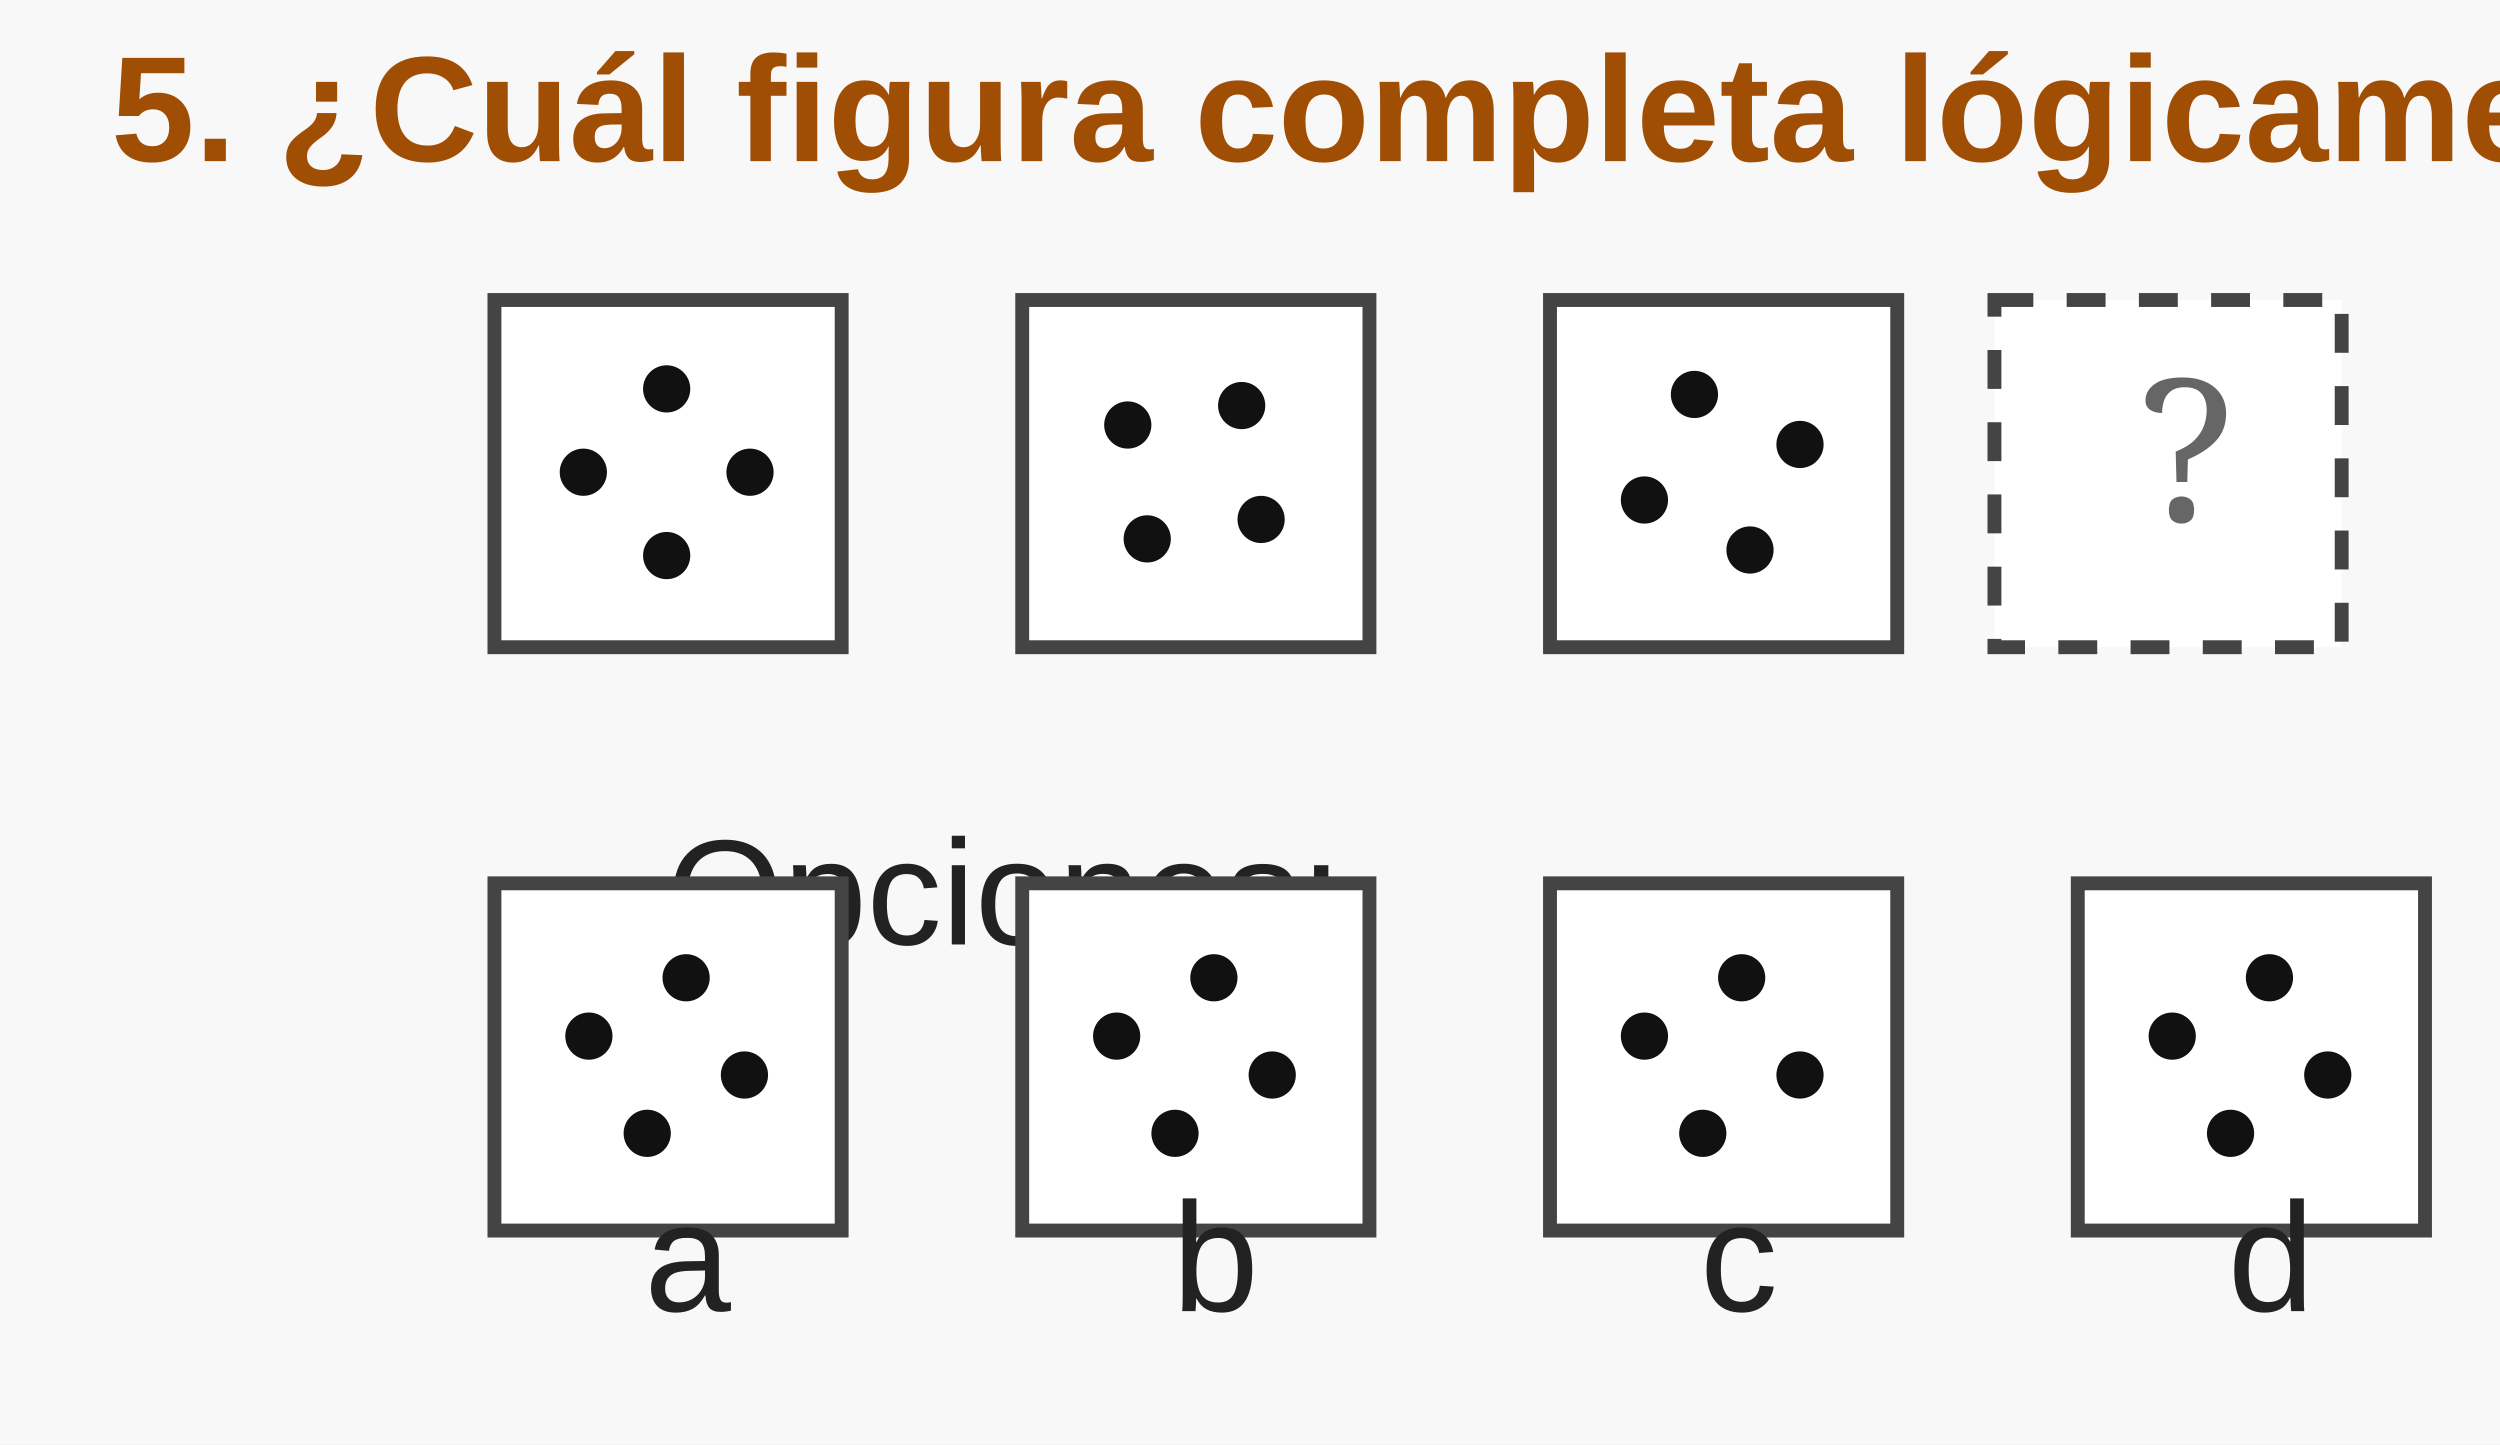
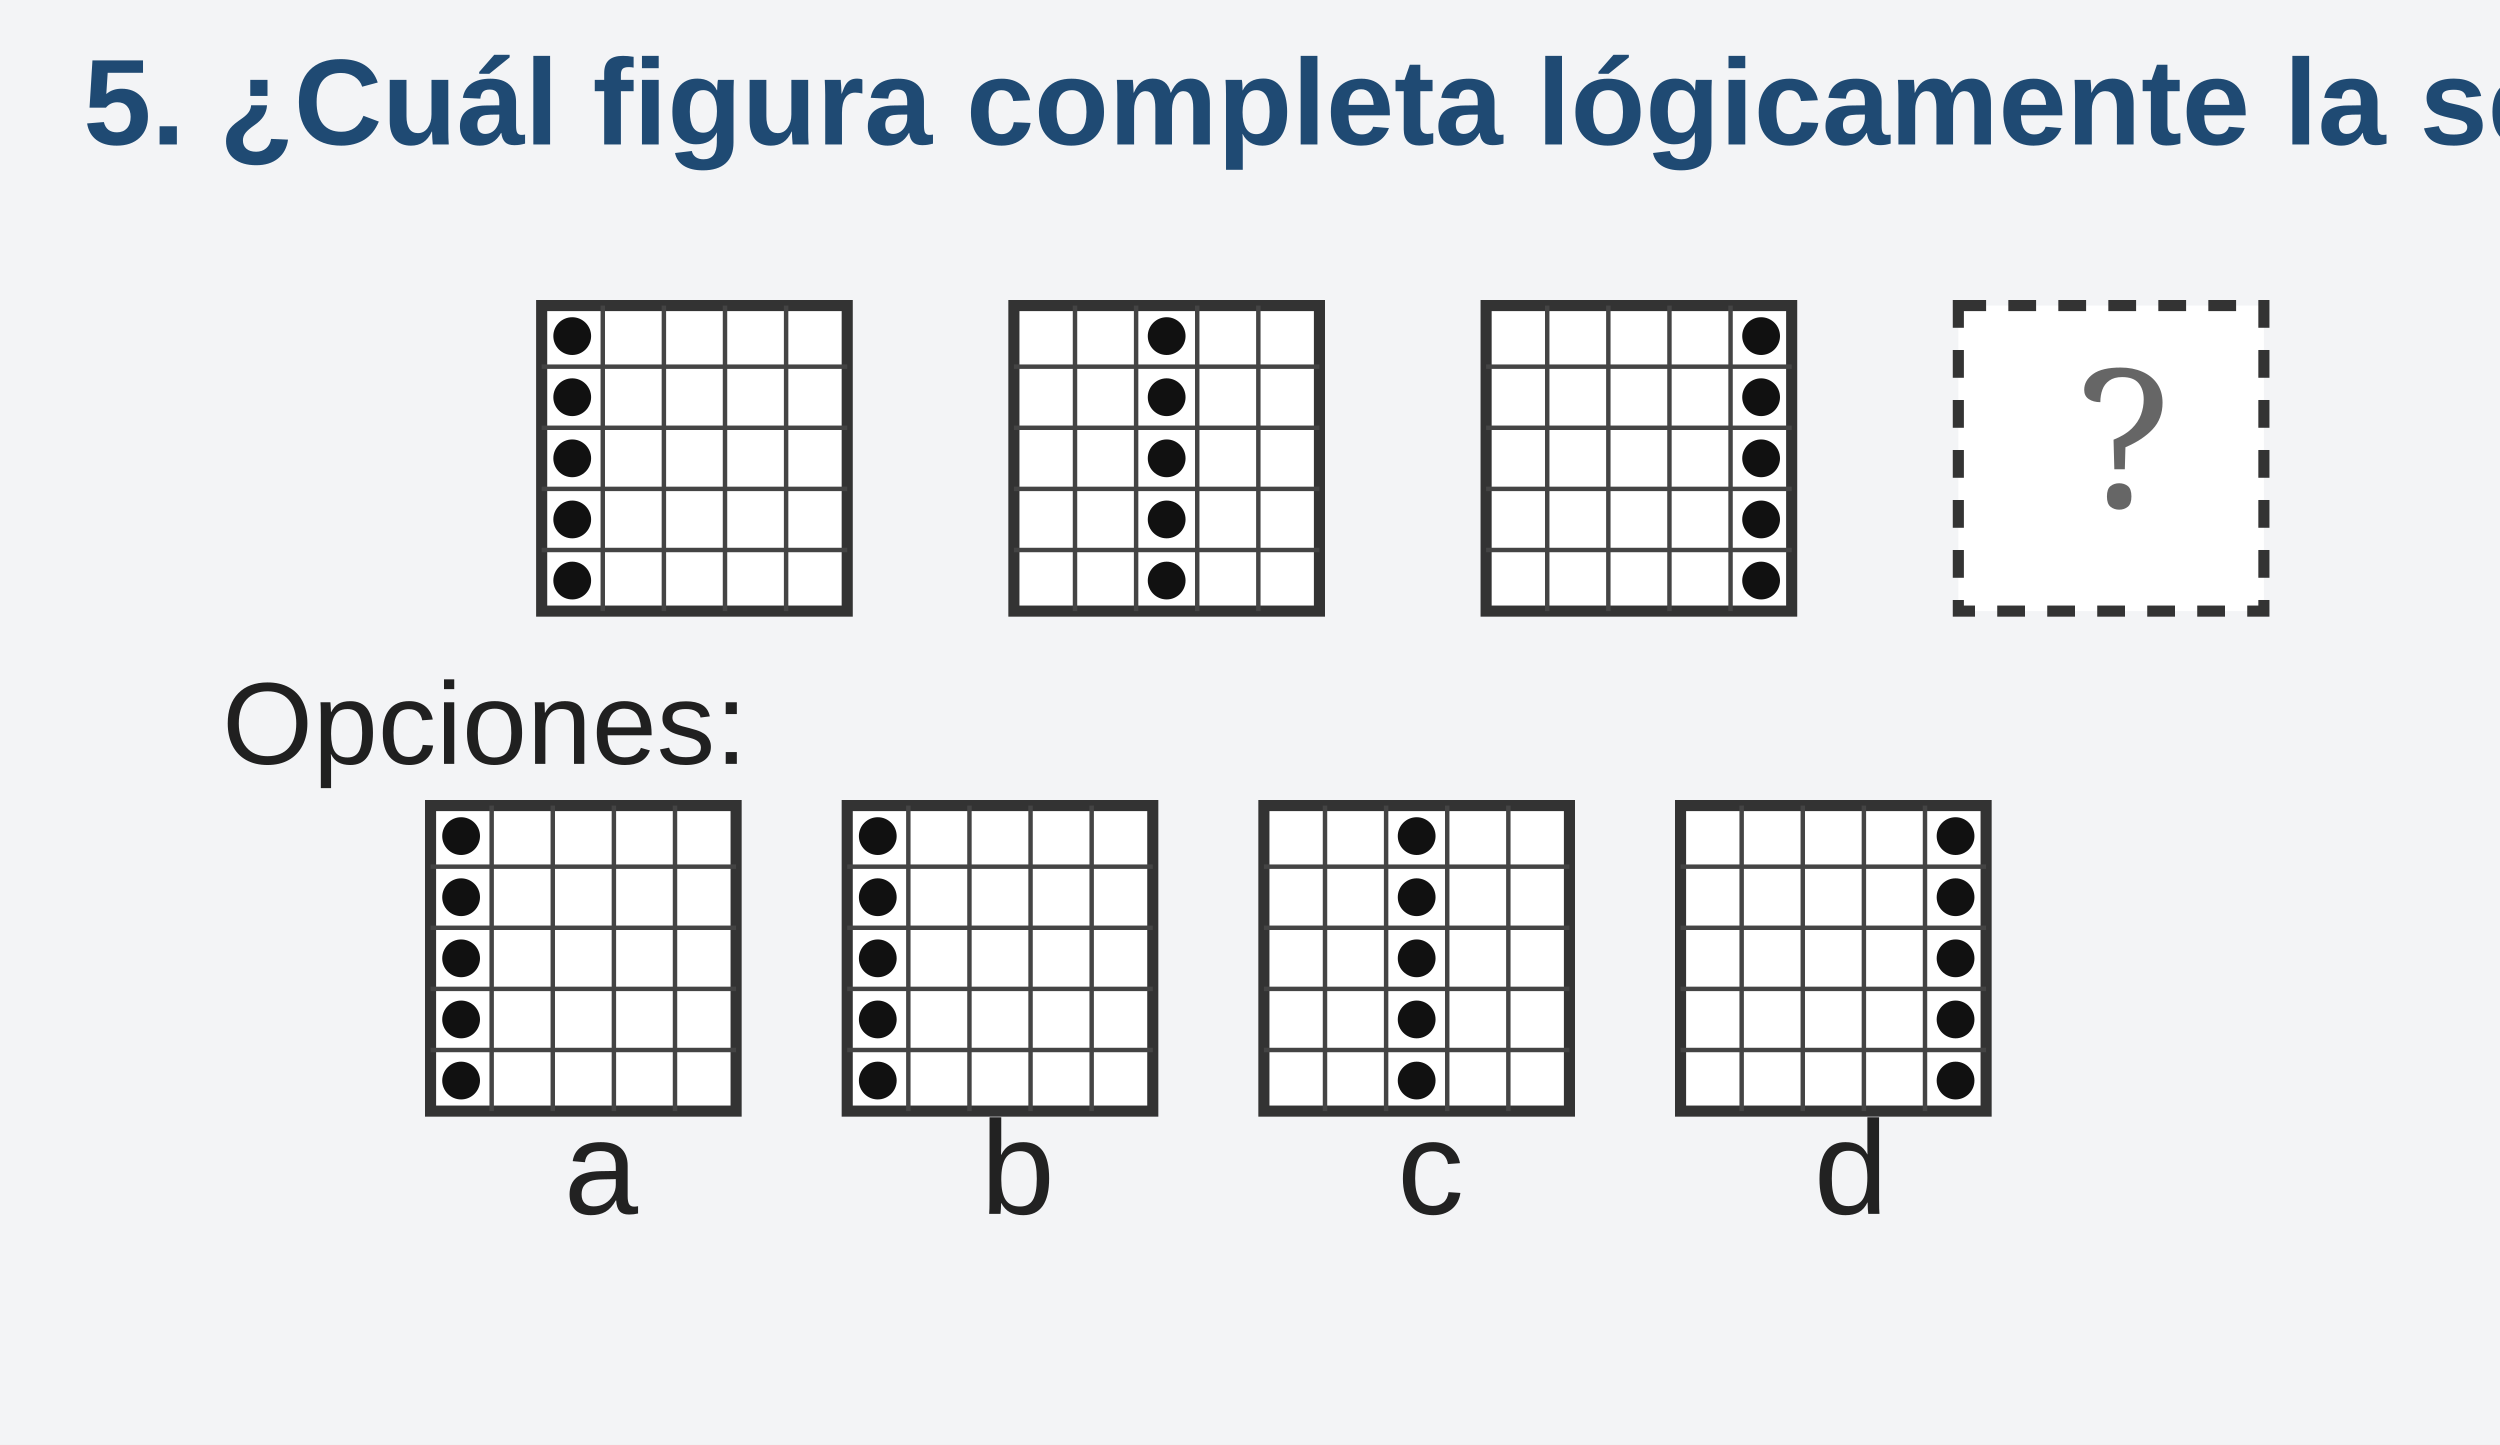
<svg xmlns="http://www.w3.org/2000/svg" width="900" height="520" viewBox="0 0 900 520">
-   <rect width="100%" height="100%" fill="#f8f8f8" />
-   <text x="40" y="58" font-family="Arial" font-size="54" font-weight="700" fill="#a14e05">5. ¿Cuál figura completa lógicamente la serie?</text>
-   <text x="240" y="340" font-family="Arial" font-size="54" fill="#222">Opciones:</text>
-   <rect x="178" y="108" width="125" height="125" fill="white" stroke="#444" stroke-width="5" />
-   <circle cx="270" cy="170" r="8.5" fill="#111" />
-   <circle cx="240" cy="200" r="8.5" fill="#111" />
-   <circle cx="210" cy="170" r="8.5" fill="#111" />
-   <circle cx="240" cy="140" r="8.5" fill="#111" />
-   <rect x="368" y="108" width="125" height="125" fill="white" stroke="#444" stroke-width="5" />
-   <circle cx="454" cy="187" r="8.5" fill="#111" />
-   <circle cx="413" cy="194" r="8.5" fill="#111" />
-   <circle cx="406" cy="153" r="8.5" fill="#111" />
-   <circle cx="447" cy="146" r="8.5" fill="#111" />
-   <rect x="558" y="108" width="125" height="125" fill="white" stroke="#444" stroke-width="5" />
-   <circle cx="630" cy="198" r="8.5" fill="#111" />
-   <circle cx="592" cy="180" r="8.5" fill="#111" />
-   <circle cx="610" cy="142" r="8.5" fill="#111" />
-   <circle cx="648" cy="160" r="8.5" fill="#111" />
-   <rect x="718" y="108" width="125" height="125" fill="white" stroke="#444" stroke-width="5" stroke-dasharray="14 12" />
-   <text x="770" y="188" font-family="Georgia" font-size="72" fill="#666">?</text>
-   <rect x="178" y="318" width="125" height="125" fill="white" stroke="#444" stroke-width="5" />
-   <circle cx="233" cy="408" r="8.5" fill="#111" />
-   <circle cx="212" cy="373" r="8.5" fill="#111" />
-   <circle cx="247" cy="352" r="8.5" fill="#111" />
-   <circle cx="268" cy="387" r="8.5" fill="#111" />
-   <text x="232" y="472" font-family="Arial" font-size="56" fill="#222">a</text>
-   <rect x="368" y="318" width="125" height="125" fill="white" stroke="#444" stroke-width="5" />
-   <circle cx="423" cy="408" r="8.5" fill="#111" />
-   <circle cx="402" cy="373" r="8.5" fill="#111" />
-   <circle cx="437" cy="352" r="8.5" fill="#111" />
-   <circle cx="458" cy="387" r="8.5" fill="#111" />
-   <text x="422" y="472" font-family="Arial" font-size="56" fill="#222">b</text>
-   <rect x="558" y="318" width="125" height="125" fill="white" stroke="#444" stroke-width="5" />
-   <circle cx="613" cy="408" r="8.5" fill="#111" />
-   <circle cx="592" cy="373" r="8.5" fill="#111" />
-   <circle cx="627" cy="352" r="8.5" fill="#111" />
-   <circle cx="648" cy="387" r="8.5" fill="#111" />
-   <text x="612" y="472" font-family="Arial" font-size="56" fill="#222">c</text>
-   <rect x="748" y="318" width="125" height="125" fill="white" stroke="#444" stroke-width="5" />
-   <circle cx="803" cy="408" r="8.5" fill="#111" />
-   <circle cx="782" cy="373" r="8.5" fill="#111" />
-   <circle cx="817" cy="352" r="8.5" fill="#111" />
-   <circle cx="838" cy="387" r="8.5" fill="#111" />
-   <text x="802" y="472" font-family="Arial" font-size="56" fill="#222">d</text>
+   <rect width="100%" height="100%" fill="#f3f4f6" />
+   <text x="30" y="52" font-family="Arial" font-size="44" font-weight="700" fill="#1f4a73">5. ¿Cuál figura completa lógicamente la serie?</text>
+   <text x="80" y="275" font-family="Arial" font-size="42" fill="#202020">Opciones:</text>
+   <defs>
+     <pattern id="hatch" width="6" height="6" patternUnits="userSpaceOnUse" patternTransform="rotate(45)">
+       <line x1="0" y1="0" x2="0" y2="6" stroke="#666" stroke-width="2" />
+     </pattern>
+   </defs>
+   <rect x="195" y="110" width="110" height="110" fill="white" stroke="#333" stroke-width="4" />
+   <line x1="217.0" y1="110" x2="217.0" y2="220" stroke="#444" stroke-width="1.6" />
+   <line x1="195" y1="132.0" x2="305" y2="132.0" stroke="#444" stroke-width="1.6" />
+   <line x1="239.0" y1="110" x2="239.0" y2="220" stroke="#444" stroke-width="1.6" />
+   <line x1="195" y1="154.0" x2="305" y2="154.0" stroke="#444" stroke-width="1.6" />
+   <line x1="261.0" y1="110" x2="261.0" y2="220" stroke="#444" stroke-width="1.6" />
+   <line x1="195" y1="176.0" x2="305" y2="176.0" stroke="#444" stroke-width="1.6" />
+   <line x1="283.0" y1="110" x2="283.0" y2="220" stroke="#444" stroke-width="1.6" />
+   <line x1="195" y1="198.0" x2="305" y2="198.0" stroke="#444" stroke-width="1.6" />
+   <circle cx="206.0" cy="121.0" r="6.8" fill="#111" />
+   <circle cx="206.0" cy="143.0" r="6.8" fill="#111" />
+   <circle cx="206.0" cy="165.0" r="6.8" fill="#111" />
+   <circle cx="206.0" cy="187.0" r="6.8" fill="#111" />
+   <circle cx="206.0" cy="209.0" r="6.8" fill="#111" />
+   <rect x="365" y="110" width="110" height="110" fill="white" stroke="#333" stroke-width="4" />
+   <line x1="387.0" y1="110" x2="387.0" y2="220" stroke="#444" stroke-width="1.6" />
+   <line x1="365" y1="132.0" x2="475" y2="132.0" stroke="#444" stroke-width="1.6" />
+   <line x1="409.0" y1="110" x2="409.0" y2="220" stroke="#444" stroke-width="1.6" />
+   <line x1="365" y1="154.0" x2="475" y2="154.0" stroke="#444" stroke-width="1.6" />
+   <line x1="431.0" y1="110" x2="431.0" y2="220" stroke="#444" stroke-width="1.6" />
+   <line x1="365" y1="176.0" x2="475" y2="176.0" stroke="#444" stroke-width="1.6" />
+   <line x1="453.0" y1="110" x2="453.0" y2="220" stroke="#444" stroke-width="1.6" />
+   <line x1="365" y1="198.0" x2="475" y2="198.0" stroke="#444" stroke-width="1.6" />
+   <circle cx="420.0" cy="121.0" r="6.8" fill="#111" />
+   <circle cx="420.0" cy="143.0" r="6.8" fill="#111" />
+   <circle cx="420.0" cy="165.0" r="6.8" fill="#111" />
+   <circle cx="420.0" cy="187.0" r="6.8" fill="#111" />
+   <circle cx="420.0" cy="209.0" r="6.8" fill="#111" />
+   <rect x="535" y="110" width="110" height="110" fill="white" stroke="#333" stroke-width="4" />
+   <line x1="557.0" y1="110" x2="557.0" y2="220" stroke="#444" stroke-width="1.6" />
+   <line x1="535" y1="132.0" x2="645" y2="132.0" stroke="#444" stroke-width="1.6" />
+   <line x1="579.0" y1="110" x2="579.0" y2="220" stroke="#444" stroke-width="1.6" />
+   <line x1="535" y1="154.0" x2="645" y2="154.0" stroke="#444" stroke-width="1.6" />
+   <line x1="601.0" y1="110" x2="601.0" y2="220" stroke="#444" stroke-width="1.6" />
+   <line x1="535" y1="176.0" x2="645" y2="176.0" stroke="#444" stroke-width="1.6" />
+   <line x1="623.0" y1="110" x2="623.0" y2="220" stroke="#444" stroke-width="1.6" />
+   <line x1="535" y1="198.0" x2="645" y2="198.0" stroke="#444" stroke-width="1.6" />
+   <circle cx="634.0" cy="121.0" r="6.8" fill="#111" />
+   <circle cx="634.0" cy="143.0" r="6.8" fill="#111" />
+   <circle cx="634.0" cy="165.0" r="6.8" fill="#111" />
+   <circle cx="634.0" cy="187.0" r="6.8" fill="#111" />
+   <circle cx="634.0" cy="209.0" r="6.8" fill="#111" />
+   <rect x="705" y="110" width="110" height="110" fill="white" stroke="#333" stroke-width="4" stroke-dasharray="10 8" />
+   <text x="748" y="183" font-family="Georgia" font-size="70" fill="#666">?</text>
+   <rect x="155" y="290" width="110" height="110" fill="white" stroke="#333" stroke-width="4" />
+   <line x1="177.0" y1="290" x2="177.0" y2="400" stroke="#444" stroke-width="1.6" />
+   <line x1="155" y1="312.0" x2="265" y2="312.0" stroke="#444" stroke-width="1.6" />
+   <line x1="199.0" y1="290" x2="199.0" y2="400" stroke="#444" stroke-width="1.6" />
+   <line x1="155" y1="334.0" x2="265" y2="334.0" stroke="#444" stroke-width="1.6" />
+   <line x1="221.0" y1="290" x2="221.0" y2="400" stroke="#444" stroke-width="1.6" />
+   <line x1="155" y1="356.0" x2="265" y2="356.0" stroke="#444" stroke-width="1.6" />
+   <line x1="243.0" y1="290" x2="243.0" y2="400" stroke="#444" stroke-width="1.6" />
+   <line x1="155" y1="378.0" x2="265" y2="378.0" stroke="#444" stroke-width="1.6" />
+   <circle cx="166.0" cy="301.0" r="6.8" fill="#111" />
+   <circle cx="166.0" cy="323.0" r="6.8" fill="#111" />
+   <circle cx="166.0" cy="345.0" r="6.8" fill="#111" />
+   <circle cx="166.0" cy="367.0" r="6.8" fill="#111" />
+   <circle cx="166.0" cy="389.0" r="6.8" fill="#111" />
+   <text x="203" y="437" font-family="Arial" font-size="48" fill="#222">a</text>
+   <rect x="305" y="290" width="110" height="110" fill="white" stroke="#333" stroke-width="4" />
+   <line x1="327.0" y1="290" x2="327.0" y2="400" stroke="#444" stroke-width="1.6" />
+   <line x1="305" y1="312.0" x2="415" y2="312.0" stroke="#444" stroke-width="1.6" />
+   <line x1="349.0" y1="290" x2="349.0" y2="400" stroke="#444" stroke-width="1.6" />
+   <line x1="305" y1="334.0" x2="415" y2="334.0" stroke="#444" stroke-width="1.6" />
+   <line x1="371.0" y1="290" x2="371.0" y2="400" stroke="#444" stroke-width="1.6" />
+   <line x1="305" y1="356.0" x2="415" y2="356.0" stroke="#444" stroke-width="1.6" />
+   <line x1="393.0" y1="290" x2="393.0" y2="400" stroke="#444" stroke-width="1.6" />
+   <line x1="305" y1="378.0" x2="415" y2="378.0" stroke="#444" stroke-width="1.6" />
+   <circle cx="316.0" cy="301.0" r="6.8" fill="#111" />
+   <circle cx="316.0" cy="323.0" r="6.8" fill="#111" />
+   <circle cx="316.0" cy="345.0" r="6.8" fill="#111" />
+   <circle cx="316.0" cy="367.0" r="6.8" fill="#111" />
+   <circle cx="316.0" cy="389.0" r="6.8" fill="#111" />
+   <text x="353" y="437" font-family="Arial" font-size="48" fill="#222">b</text>
+   <rect x="455" y="290" width="110" height="110" fill="white" stroke="#333" stroke-width="4" />
+   <line x1="477.0" y1="290" x2="477.0" y2="400" stroke="#444" stroke-width="1.6" />
+   <line x1="455" y1="312.0" x2="565" y2="312.0" stroke="#444" stroke-width="1.6" />
+   <line x1="499.0" y1="290" x2="499.0" y2="400" stroke="#444" stroke-width="1.6" />
+   <line x1="455" y1="334.0" x2="565" y2="334.0" stroke="#444" stroke-width="1.6" />
+   <line x1="521.0" y1="290" x2="521.0" y2="400" stroke="#444" stroke-width="1.6" />
+   <line x1="455" y1="356.0" x2="565" y2="356.0" stroke="#444" stroke-width="1.6" />
+   <line x1="543.0" y1="290" x2="543.0" y2="400" stroke="#444" stroke-width="1.6" />
+   <line x1="455" y1="378.0" x2="565" y2="378.0" stroke="#444" stroke-width="1.6" />
+   <circle cx="510.0" cy="301.0" r="6.8" fill="#111" />
+   <circle cx="510.0" cy="323.0" r="6.8" fill="#111" />
+   <circle cx="510.0" cy="345.0" r="6.8" fill="#111" />
+   <circle cx="510.0" cy="367.0" r="6.8" fill="#111" />
+   <circle cx="510.0" cy="389.0" r="6.8" fill="#111" />
+   <text x="503" y="437" font-family="Arial" font-size="48" fill="#222">c</text>
+   <rect x="605" y="290" width="110" height="110" fill="white" stroke="#333" stroke-width="4" />
+   <line x1="627.0" y1="290" x2="627.0" y2="400" stroke="#444" stroke-width="1.6" />
+   <line x1="605" y1="312.0" x2="715" y2="312.0" stroke="#444" stroke-width="1.6" />
+   <line x1="649.0" y1="290" x2="649.0" y2="400" stroke="#444" stroke-width="1.6" />
+   <line x1="605" y1="334.0" x2="715" y2="334.0" stroke="#444" stroke-width="1.6" />
+   <line x1="671.0" y1="290" x2="671.0" y2="400" stroke="#444" stroke-width="1.6" />
+   <line x1="605" y1="356.0" x2="715" y2="356.0" stroke="#444" stroke-width="1.6" />
+   <line x1="693.0" y1="290" x2="693.0" y2="400" stroke="#444" stroke-width="1.6" />
+   <line x1="605" y1="378.0" x2="715" y2="378.0" stroke="#444" stroke-width="1.6" />
+   <circle cx="704.0" cy="301.0" r="6.8" fill="#111" />
+   <circle cx="704.0" cy="323.0" r="6.8" fill="#111" />
+   <circle cx="704.0" cy="345.0" r="6.8" fill="#111" />
+   <circle cx="704.0" cy="367.0" r="6.8" fill="#111" />
+   <circle cx="704.0" cy="389.0" r="6.8" fill="#111" />
+   <text x="653" y="437" font-family="Arial" font-size="48" fill="#222">d</text>
</svg>
